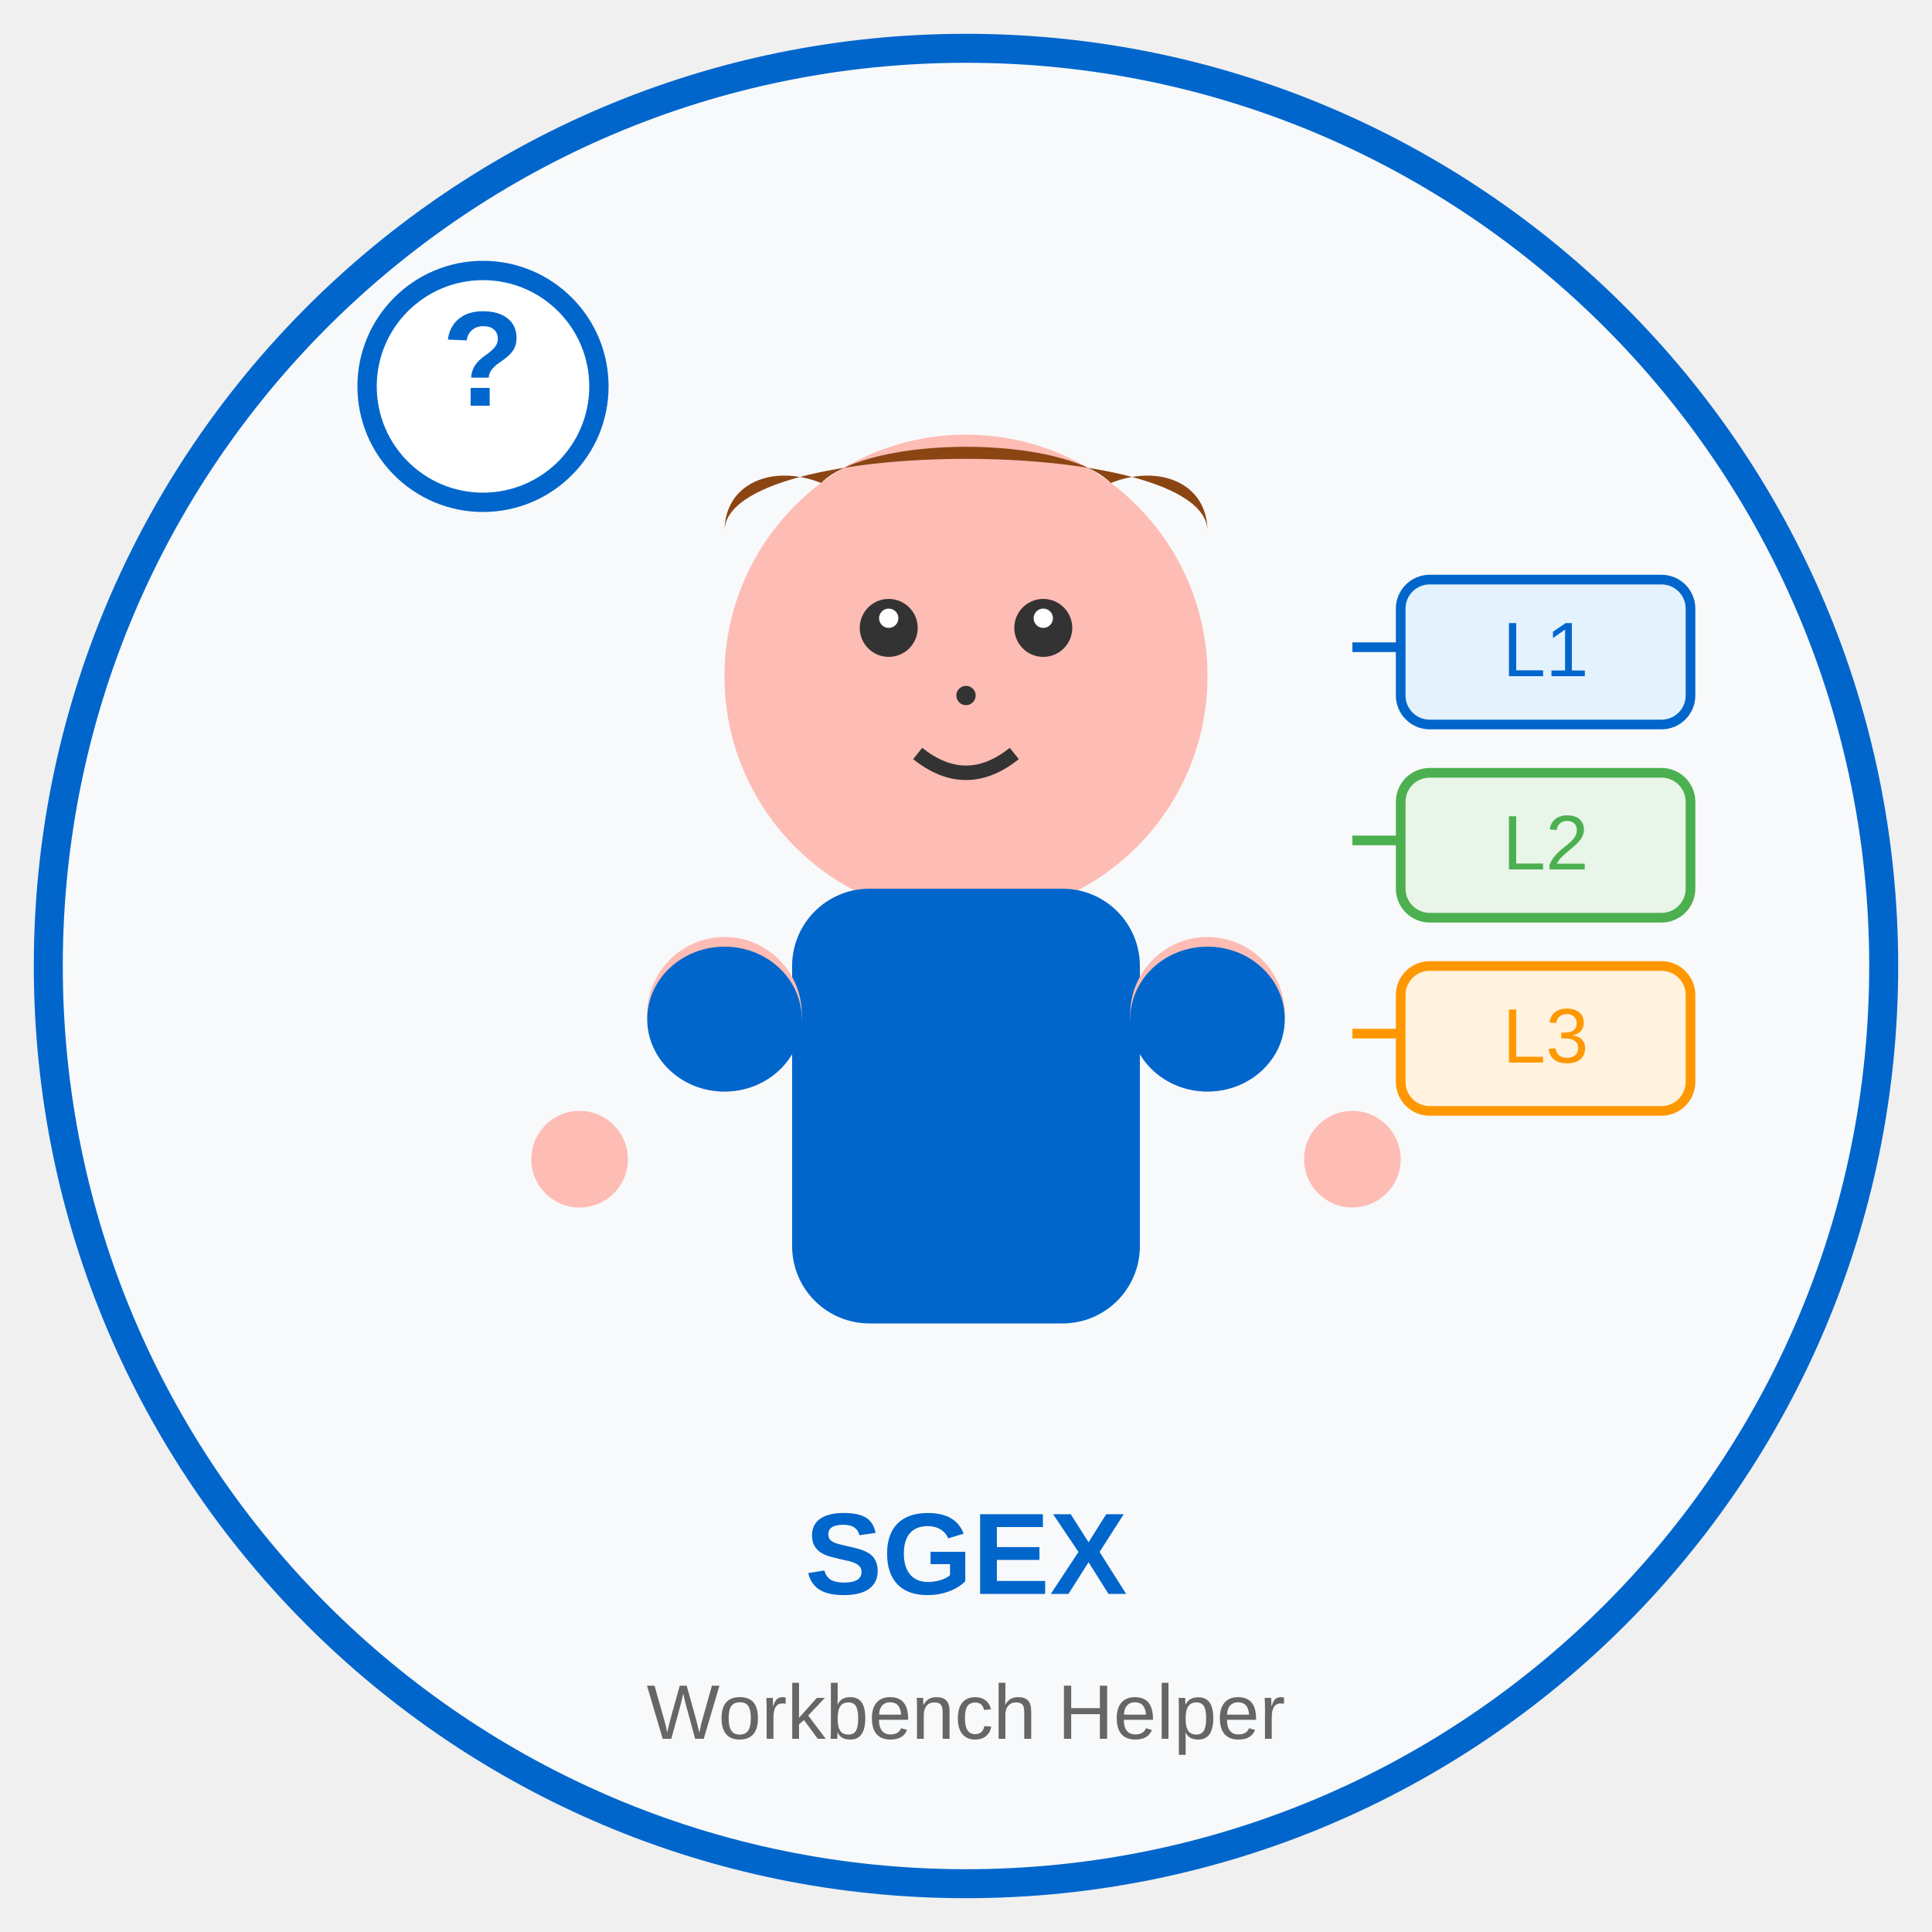
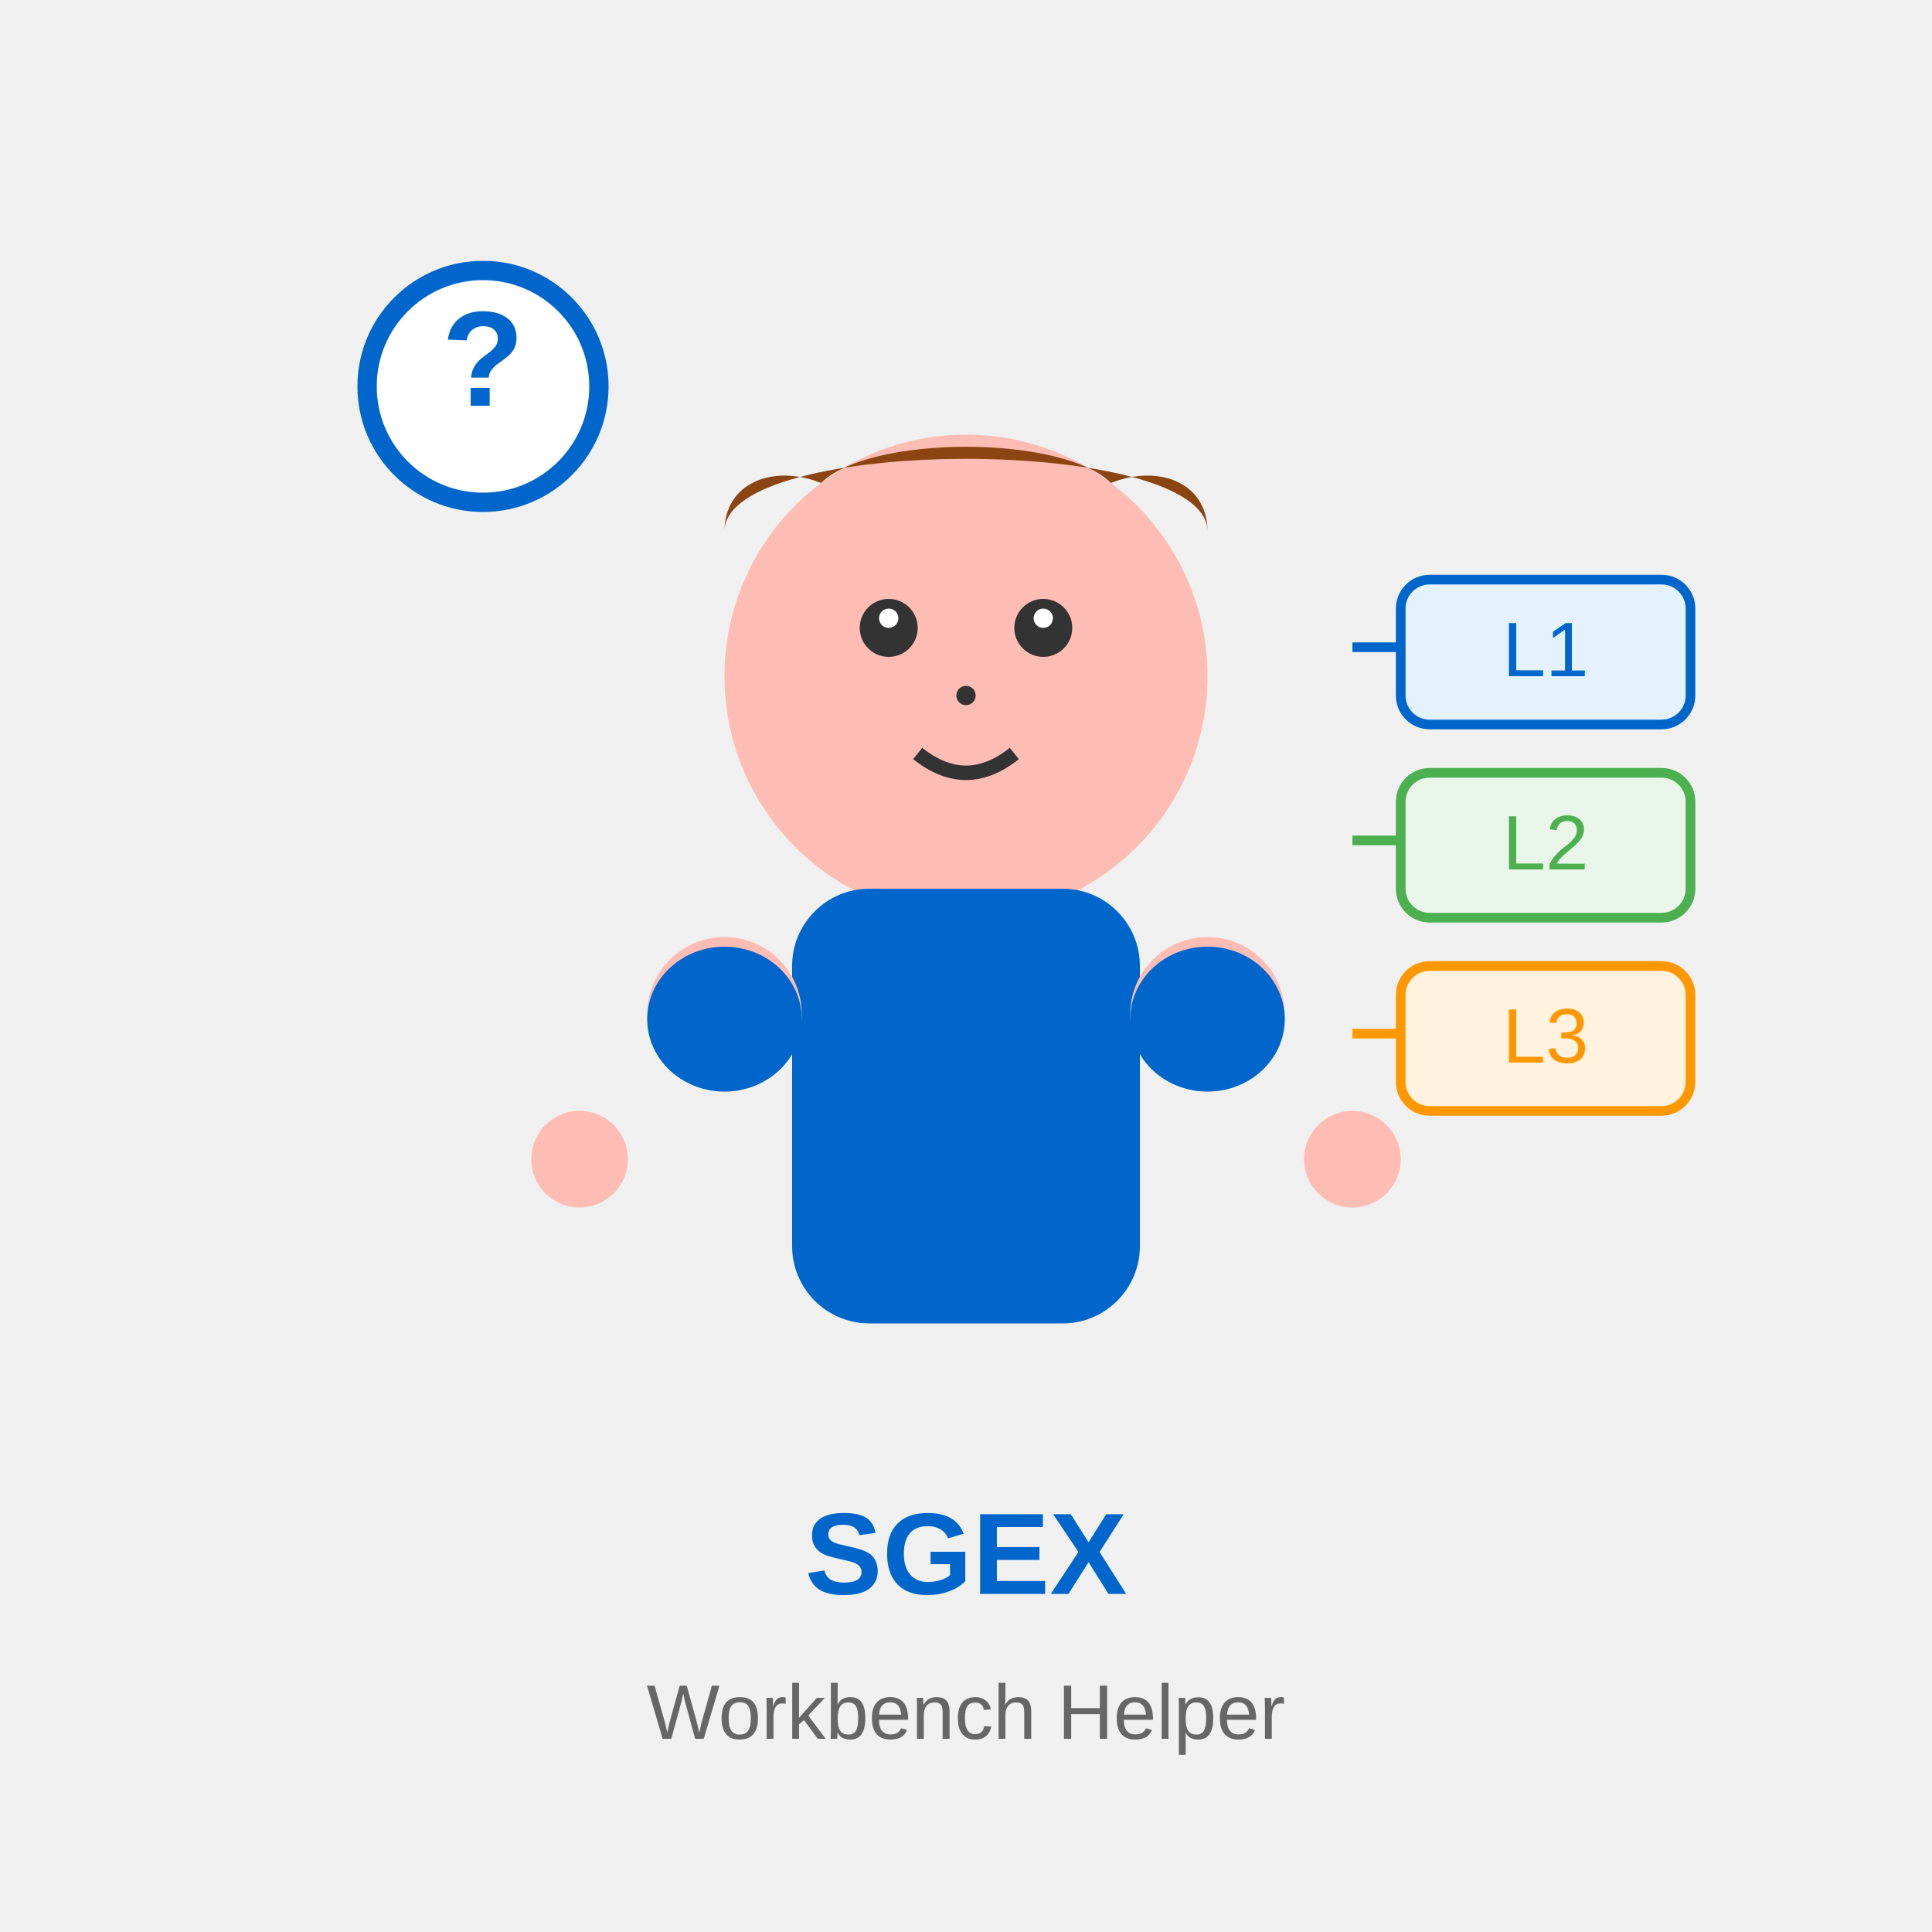
<svg xmlns="http://www.w3.org/2000/svg" width="200" height="200" viewBox="0 0 200 200">
-   <circle cx="100" cy="100" r="95" fill="#f8f9fa" stroke="#0066cc" stroke-width="3" />
  <circle cx="100" cy="70" r="25" fill="#fdbcb4" />
  <path d="M75 55 C 75 45, 125 45, 125 55 C 125 50, 120 48, 115 50 C 110 45, 90 45, 85 50 C 80 48, 75 50, 75 55" fill="#8b4513" />
  <circle cx="92" cy="65" r="3" fill="#333" />
  <circle cx="108" cy="65" r="3" fill="#333" />
  <circle cx="92" cy="64" r="1" fill="#fff" />
  <circle cx="108" cy="64" r="1" fill="#fff" />
  <circle cx="100" cy="72" r="1" fill="#333" />
  <path d="M 95 78 Q 100 82 105 78" stroke="#333" stroke-width="1.5" fill="none" />
  <rect x="82" y="92" width="36" height="45" rx="8" fill="#0066cc" />
  <circle cx="75" cy="105" r="8" fill="#fdbcb4" />
  <circle cx="125" cy="105" r="8" fill="#fdbcb4" />
  <rect x="67" y="98" width="16" height="15" rx="8" fill="#0066cc" />
  <rect x="117" y="98" width="16" height="15" rx="8" fill="#0066cc" />
  <circle cx="60" cy="120" r="5" fill="#fdbcb4" />
  <circle cx="140" cy="120" r="5" fill="#fdbcb4" />
  <g transform="translate(145, 60)">
    <rect x="0" y="0" width="30" height="15" rx="3" fill="#e3f2fd" stroke="#0066cc" />
    <text x="15" y="10" text-anchor="middle" font-size="8" font-family="Arial" fill="#0066cc">L1</text>
    <rect x="0" y="20" width="30" height="15" rx="3" fill="#e8f5e8" stroke="#4caf50" />
    <text x="15" y="30" text-anchor="middle" font-size="8" font-family="Arial" fill="#4caf50">L2</text>
    <rect x="0" y="40" width="30" height="15" rx="3" fill="#fff3e0" stroke="#ff9800" />
    <text x="15" y="50" text-anchor="middle" font-size="8" font-family="Arial" fill="#ff9800">L3</text>
    <line x1="-5" y1="7" x2="0" y2="7" stroke="#0066cc" stroke-width="1" />
    <line x1="-5" y1="27" x2="0" y2="27" stroke="#4caf50" stroke-width="1" />
    <line x1="-5" y1="47" x2="0" y2="47" stroke="#ff9800" stroke-width="1" />
  </g>
  <g transform="translate(50, 40)">
    <circle cx="0" cy="0" r="12" fill="#fff" stroke="#0066cc" stroke-width="2" />
    <text x="0" y="2" text-anchor="middle" font-size="14" font-family="Arial" fill="#0066cc" font-weight="bold">?</text>
  </g>
  <text x="100" y="165" text-anchor="middle" font-size="12" font-family="Arial" fill="#0066cc" font-weight="bold">SGEX</text>
  <text x="100" y="180" text-anchor="middle" font-size="8" font-family="Arial" fill="#666">Workbench Helper</text>
</svg>
